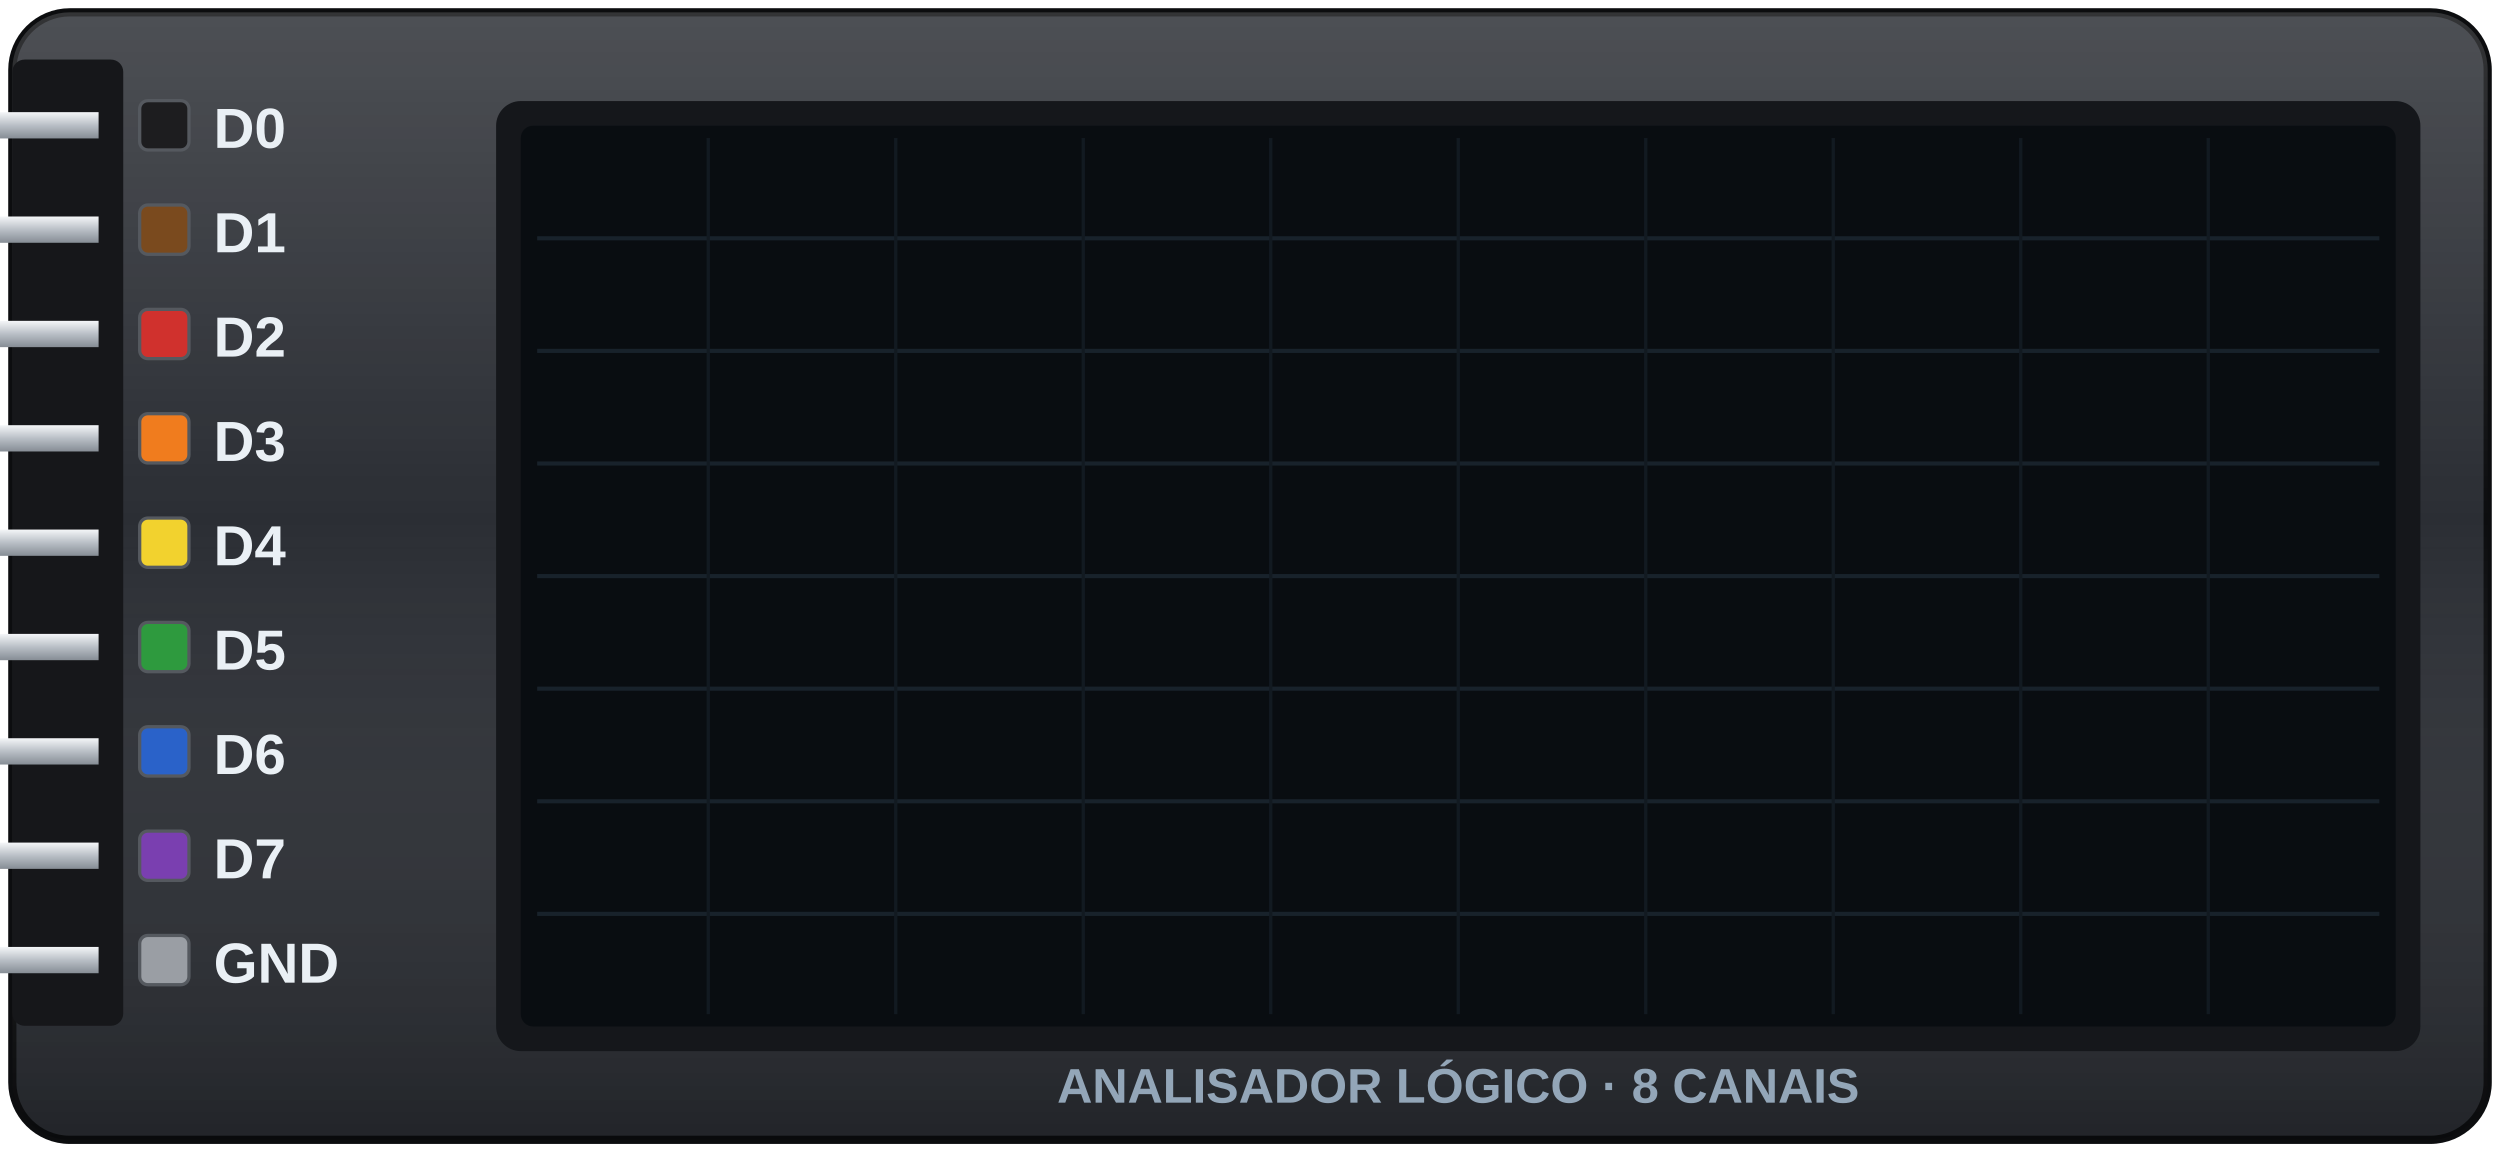
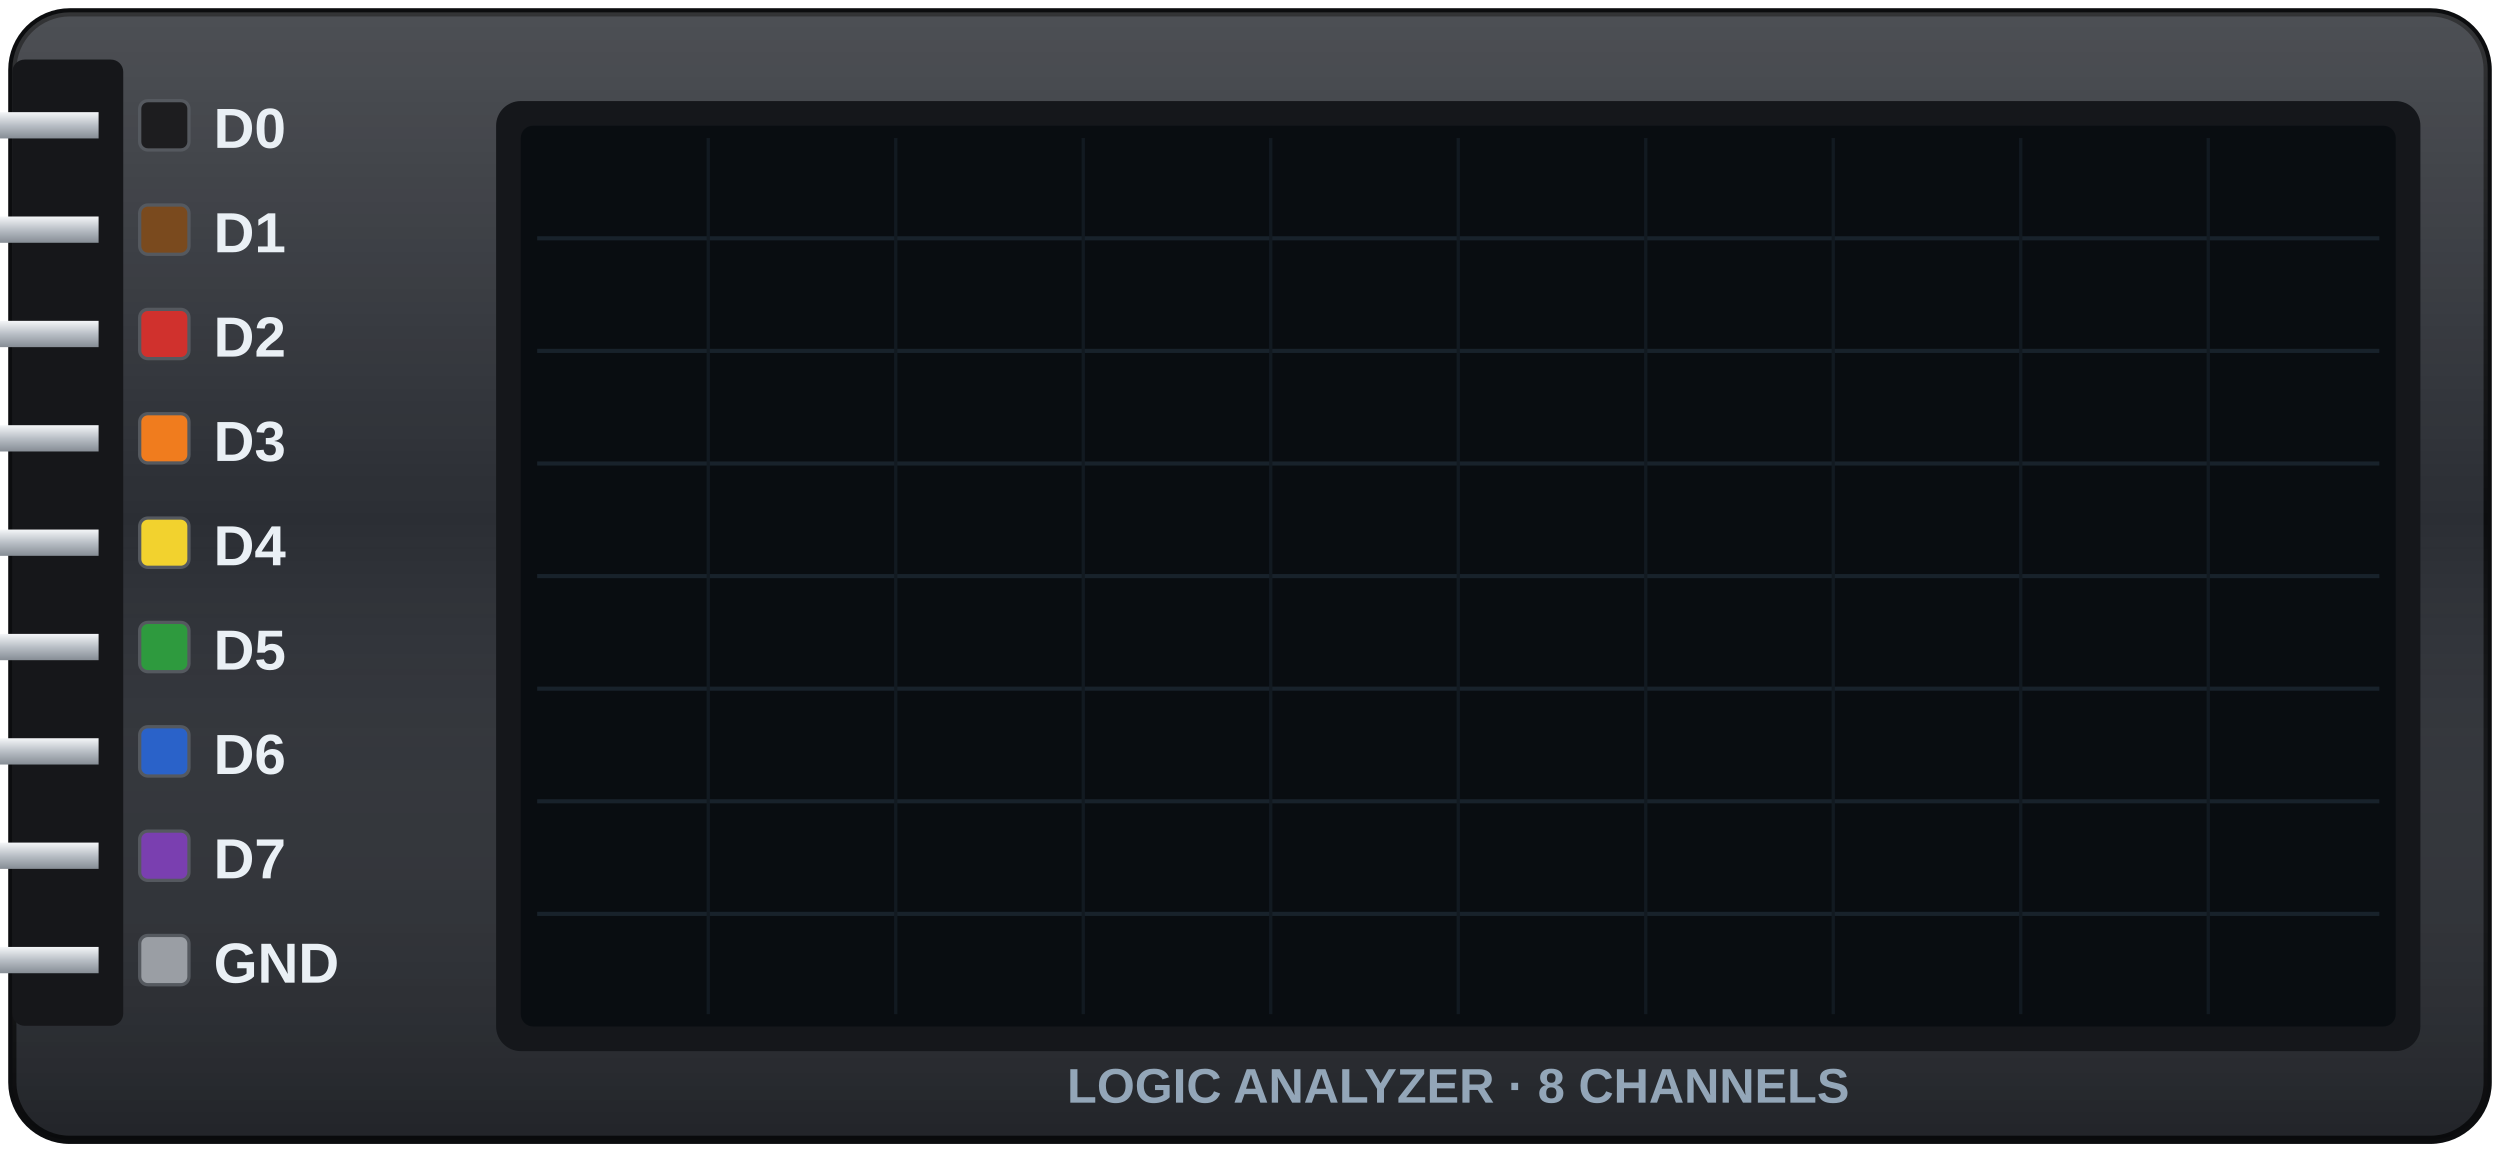
<svg xmlns="http://www.w3.org/2000/svg" version="1.1" width="230px" height="106px" viewBox="0 0 230 106">
  <defs>
    <linearGradient id="luz" x1="0" y1="0" x2="0" y2="1">
      <stop offset="0" stop-color="#ffffff" stop-opacity="0.16" />
      <stop offset="0.45" stop-color="#ffffff" stop-opacity="0" />
      <stop offset="1" stop-color="#000000" stop-opacity="0.22" />
    </linearGradient>
    <linearGradient id="metal" x1="0" y1="0" x2="0" y2="1">
      <stop offset="0" stop-color="#f4f6f8" />
      <stop offset="0.5" stop-color="#b9bfc6" />
      <stop offset="1" stop-color="#868d95" />
    </linearGradient>
    <linearGradient id="metal-h" x1="0" y1="0" x2="1" y2="0">
      <stop offset="0" stop-color="#8a9199" />
      <stop offset="0.35" stop-color="#eef1f4" />
      <stop offset="0.7" stop-color="#b3b9c0" />
      <stop offset="1" stop-color="#7c838b" />
    </linearGradient>
    <radialGradient id="lata" cx="0.4" cy="0.38" r="0.66">
      <stop offset="0" stop-color="#f6f8fa" />
      <stop offset="0.6" stop-color="#c3c9cf" />
      <stop offset="1" stop-color="#8c939b" />
    </radialGradient>
    <linearGradient id="plastico" x1="0" y1="0" x2="0" y2="1">
      <stop offset="0" stop-color="#3a3c40" />
      <stop offset="1" stop-color="#16171a" />
    </linearGradient>
    <linearGradient id="ouro" x1="0" y1="0" x2="0" y2="1">
      <stop offset="0" stop-color="#f4dc8c" />
      <stop offset="1" stop-color="#b88a2c" />
    </linearGradient>
  </defs>
  <rect x="1.134" y="1.134" width="227.732" height="103.732" rx="5.291" fill="#2b2e34" stroke="#0c0d0f" stroke-width="0.756" />
  <rect x="1.134" y="1.134" width="227.732" height="103.732" rx="5.291" fill="url(#luz)" />
  <rect x="1.134" y="5.48" width="10.205" height="88.894" rx="1.134" fill="#16171a" />
  <rect x="0" y="10.318" width="9.071" height="2.419" fill="url(#metal)" />
  <rect x="12.85" y="9.26" width="4.535" height="4.535" rx="0.756" fill="#1d1d1f" stroke="#55595f" stroke-width="0.302" />
  <text transform="translate(19.654 11.528) rotate(0)" x="0" y="2.079" font-family="Arial" font-weight="bold" font-size="5.197" fill="#eaf0f5" text-anchor="start">D0</text>
  <rect x="0" y="19.918" width="9.071" height="2.419" fill="url(#metal)" />
  <rect x="12.85" y="18.86" width="4.535" height="4.535" rx="0.756" fill="#7a4a1e" stroke="#55595f" stroke-width="0.302" />
  <text transform="translate(19.654 21.128) rotate(0)" x="0" y="2.079" font-family="Arial" font-weight="bold" font-size="5.197" fill="#eaf0f5" text-anchor="start">D1</text>
  <rect x="0" y="29.518" width="9.071" height="2.419" fill="url(#metal)" />
  <rect x="12.85" y="28.46" width="4.535" height="4.535" rx="0.756" fill="#d0312d" stroke="#55595f" stroke-width="0.302" />
  <text transform="translate(19.654 30.728) rotate(0)" x="0" y="2.079" font-family="Arial" font-weight="bold" font-size="5.197" fill="#eaf0f5" text-anchor="start">D2</text>
  <rect x="0" y="39.118" width="9.071" height="2.419" fill="url(#metal)" />
  <rect x="12.85" y="38.06" width="4.535" height="4.535" rx="0.756" fill="#f07c1e" stroke="#55595f" stroke-width="0.302" />
  <text transform="translate(19.654 40.328) rotate(0)" x="0" y="2.079" font-family="Arial" font-weight="bold" font-size="5.197" fill="#eaf0f5" text-anchor="start">D3</text>
  <rect x="0" y="48.718" width="9.071" height="2.419" fill="url(#metal)" />
  <rect x="12.85" y="47.66" width="4.535" height="4.535" rx="0.756" fill="#f2d22e" stroke="#55595f" stroke-width="0.302" />
  <text transform="translate(19.654 49.928) rotate(0)" x="0" y="2.079" font-family="Arial" font-weight="bold" font-size="5.197" fill="#eaf0f5" text-anchor="start">D4</text>
  <rect x="0" y="58.318" width="9.071" height="2.419" fill="url(#metal)" />
  <rect x="12.85" y="57.26" width="4.535" height="4.535" rx="0.756" fill="#2e9a3e" stroke="#55595f" stroke-width="0.302" />
  <text transform="translate(19.654 59.528) rotate(0)" x="0" y="2.079" font-family="Arial" font-weight="bold" font-size="5.197" fill="#eaf0f5" text-anchor="start">D5</text>
  <rect x="0" y="67.918" width="9.071" height="2.419" fill="url(#metal)" />
  <rect x="12.85" y="66.86" width="4.535" height="4.535" rx="0.756" fill="#2a62c9" stroke="#55595f" stroke-width="0.302" />
  <text transform="translate(19.654 69.128) rotate(0)" x="0" y="2.079" font-family="Arial" font-weight="bold" font-size="5.197" fill="#eaf0f5" text-anchor="start">D6</text>
  <rect x="0" y="77.518" width="9.071" height="2.419" fill="url(#metal)" />
  <rect x="12.85" y="76.46" width="4.535" height="4.535" rx="0.756" fill="#7a3fb0" stroke="#55595f" stroke-width="0.302" />
  <text transform="translate(19.654 78.728) rotate(0)" x="0" y="2.079" font-family="Arial" font-weight="bold" font-size="5.197" fill="#eaf0f5" text-anchor="start">D7</text>
  <rect x="0" y="87.118" width="9.071" height="2.419" fill="url(#metal)" />
  <rect x="12.85" y="86.06" width="4.535" height="4.535" rx="0.756" fill="#9a9ea4" stroke="#55595f" stroke-width="0.302" />
  <text transform="translate(19.654 88.328) rotate(0)" x="0" y="2.079" font-family="Arial" font-weight="bold" font-size="5.197" fill="#eaf0f5" text-anchor="start">GND</text>
  <rect x="45.641" y="9.297" width="177.035" height="87.406" rx="2.268" fill="#15171b" />
  <rect x="47.909" y="11.565" width="172.5" height="82.871" rx="1.134" fill="#090d11" />
  <path d="M49.421 21.923 L218.897 21.923" fill="none" stroke="#18222b" stroke-width="0.378" stroke-linecap="butt" />
  <path d="M49.421 32.282 L218.897 32.282" fill="none" stroke="#18222b" stroke-width="0.378" stroke-linecap="butt" />
  <path d="M49.421 42.641 L218.897 42.641" fill="none" stroke="#18222b" stroke-width="0.378" stroke-linecap="butt" />
  <path d="M49.421 53 L218.897 53" fill="none" stroke="#18222b" stroke-width="0.378" stroke-linecap="butt" />
  <path d="M49.421 63.359 L218.897 63.359" fill="none" stroke="#18222b" stroke-width="0.378" stroke-linecap="butt" />
  <path d="M49.421 73.718 L218.897 73.718" fill="none" stroke="#18222b" stroke-width="0.378" stroke-linecap="butt" />
  <path d="M49.421 84.077 L218.897 84.077" fill="none" stroke="#18222b" stroke-width="0.378" stroke-linecap="butt" />
  <path d="M65.159 12.698 L65.159 93.302" fill="none" stroke="#121a21" stroke-width="0.302" stroke-linecap="butt" />
  <path d="M82.409 12.698 L82.409 93.302" fill="none" stroke="#121a21" stroke-width="0.302" stroke-linecap="butt" />
  <path d="M99.659 12.698 L99.659 93.302" fill="none" stroke="#121a21" stroke-width="0.302" stroke-linecap="butt" />
  <path d="M116.909 12.698 L116.909 93.302" fill="none" stroke="#121a21" stroke-width="0.302" stroke-linecap="butt" />
  <path d="M134.159 12.698 L134.159 93.302" fill="none" stroke="#121a21" stroke-width="0.302" stroke-linecap="butt" />
  <path d="M151.409 12.698 L151.409 93.302" fill="none" stroke="#121a21" stroke-width="0.302" stroke-linecap="butt" />
  <path d="M168.659 12.698 L168.659 93.302" fill="none" stroke="#121a21" stroke-width="0.302" stroke-linecap="butt" />
  <path d="M185.909 12.698 L185.909 93.302" fill="none" stroke="#121a21" stroke-width="0.302" stroke-linecap="butt" />
  <path d="M203.159 12.698 L203.159 93.302" fill="none" stroke="#121a21" stroke-width="0.302" stroke-linecap="butt" />
-   <text transform="translate(134.159 99.651) rotate(0)" x="0" y="1.795" font-family="Arial" font-weight="bold" font-size="4.488" fill="#93a6b8" text-anchor="middle">ANALISADOR LÓGICO · 8 CANAIS</text>
+   <text transform="translate(134.159 99.651) rotate(0)" x="0" y="1.795" font-family="Arial" font-weight="bold" font-size="4.488" fill="#93a6b8" text-anchor="middle">LOGIC ANALYZER · 8 CHANNELS</text>
</svg>
